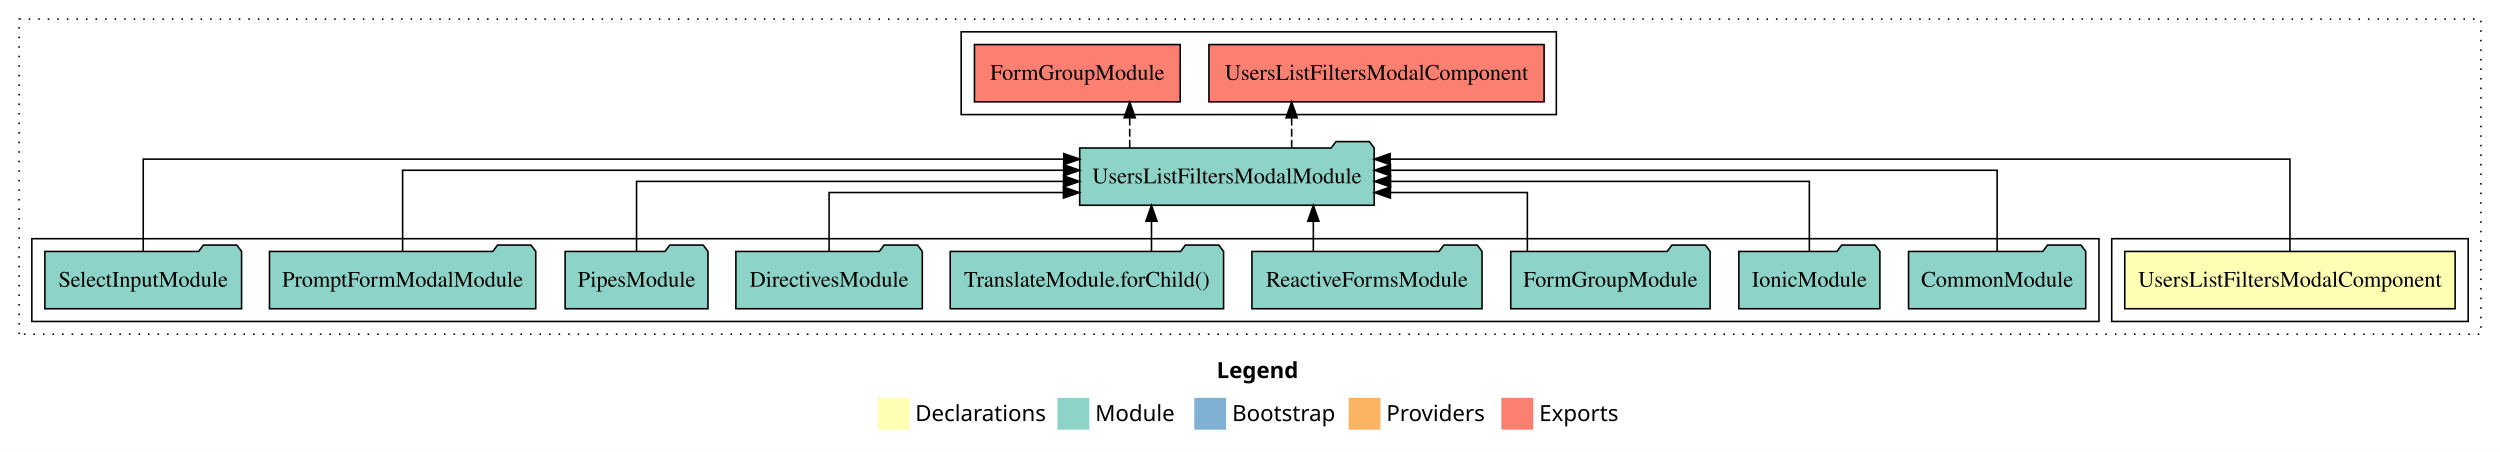
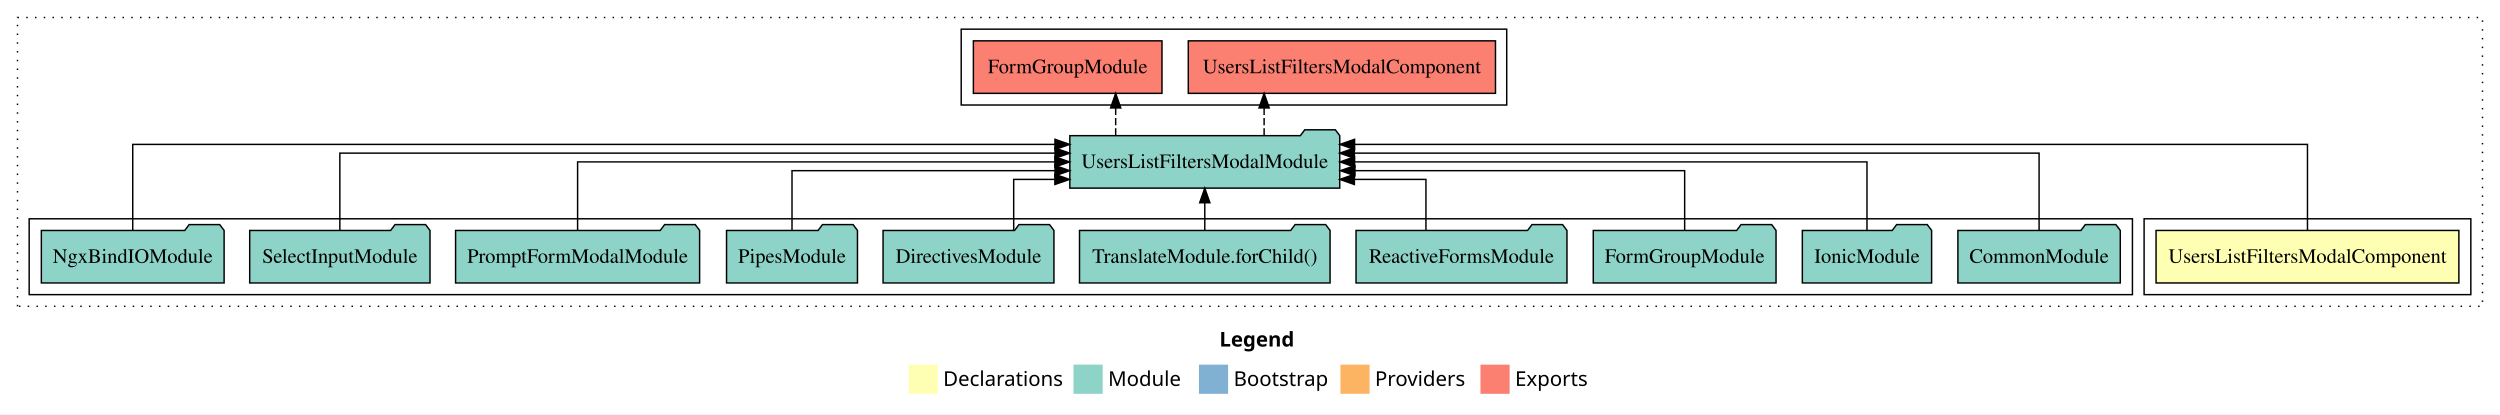
- <svg xmlns="http://www.w3.org/2000/svg" width="1571pt" height="284pt" viewBox="0.00 0.00 1571.00 284.00">
+ <svg xmlns="http://www.w3.org/2000/svg" width="1714pt" height="284pt" viewBox="0.00 0.00 1714.00 284.00">
  <g id="graph0" class="graph" transform="scale(1 1) rotate(0) translate(4 280)">
-     <polygon fill="#ffffff" stroke="transparent" points="-4,4 -4,-280 1567,-280 1567,4 -4,4" />
-     <text text-anchor="start" x="760.509" y="-42.4" font-family="sans-serif" font-weight="bold" font-size="14.00" fill="#000000">Legend</text>
-     <polygon fill="#ffffb3" stroke="transparent" points="547.5,-10 547.5,-30 567.5,-30 567.5,-10 547.5,-10" />
-     <text text-anchor="start" x="571.129" y="-15.4" font-family="sans-serif" font-size="14.00" fill="#000000">  Declarations</text>
-     <polygon fill="#8dd3c7" stroke="transparent" points="660.5,-10 660.5,-30 680.5,-30 680.5,-10 660.5,-10" />
-     <text text-anchor="start" x="684.225" y="-15.4" font-family="sans-serif" font-size="14.00" fill="#000000">  Module</text>
-     <polygon fill="#80b1d3" stroke="transparent" points="746.5,-10 746.5,-30 766.5,-30 766.5,-10 746.5,-10" />
-     <text text-anchor="start" x="770.281" y="-15.4" font-family="sans-serif" font-size="14.00" fill="#000000">  Bootstrap</text>
-     <polygon fill="#fdb462" stroke="transparent" points="843.5,-10 843.5,-30 863.5,-30 863.5,-10 843.5,-10" />
-     <text text-anchor="start" x="867.173" y="-15.4" font-family="sans-serif" font-size="14.00" fill="#000000">  Providers</text>
-     <polygon fill="#fb8072" stroke="transparent" points="939.5,-10 939.5,-30 959.5,-30 959.5,-10 939.5,-10" />
-     <text text-anchor="start" x="963.226" y="-15.4" font-family="sans-serif" font-size="14.00" fill="#000000">  Exports</text>
+     <polygon fill="#ffffff" stroke="transparent" points="-4,4 -4,-280 1710,-280 1710,4 -4,4" />
+     <text text-anchor="start" x="832.009" y="-42.4" font-family="sans-serif" font-weight="bold" font-size="14.00" fill="#000000">Legend</text>
+     <polygon fill="#ffffb3" stroke="transparent" points="619,-10 619,-30 639,-30 639,-10 619,-10" />
+     <text text-anchor="start" x="642.629" y="-15.4" font-family="sans-serif" font-size="14.00" fill="#000000">  Declarations</text>
+     <polygon fill="#8dd3c7" stroke="transparent" points="732,-10 732,-30 752,-30 752,-10 732,-10" />
+     <text text-anchor="start" x="755.725" y="-15.4" font-family="sans-serif" font-size="14.00" fill="#000000">  Module</text>
+     <polygon fill="#80b1d3" stroke="transparent" points="818,-10 818,-30 838,-30 838,-10 818,-10" />
+     <text text-anchor="start" x="841.781" y="-15.4" font-family="sans-serif" font-size="14.00" fill="#000000">  Bootstrap</text>
+     <polygon fill="#fdb462" stroke="transparent" points="915,-10 915,-30 935,-30 935,-10 915,-10" />
+     <text text-anchor="start" x="938.673" y="-15.4" font-family="sans-serif" font-size="14.00" fill="#000000">  Providers</text>
+     <polygon fill="#fb8072" stroke="transparent" points="1011,-10 1011,-30 1031,-30 1031,-10 1011,-10" />
+     <text text-anchor="start" x="1034.726" y="-15.4" font-family="sans-serif" font-size="14.00" fill="#000000">  Exports</text>
    <g id="clust1" class="cluster">
-       <polygon fill="none" stroke="#000000" stroke-dasharray="1,5" points="8,-70 8,-268 1555,-268 1555,-70 8,-70" />
+       <polygon fill="none" stroke="#000000" stroke-dasharray="1,5" points="8,-70 8,-268 1698,-268 1698,-70 8,-70" />
    </g>
    <g id="clust2" class="cluster">
-       <polygon fill="none" stroke="#000000" points="1323,-78 1323,-130 1547,-130 1547,-78 1323,-78" />
+       <polygon fill="none" stroke="#000000" points="1466,-78 1466,-130 1690,-130 1690,-78 1466,-78" />
    </g>
    <g id="clust4" class="cluster">
-       <polygon fill="none" stroke="#000000" points="16,-78 16,-130 1315,-130 1315,-78 16,-78" />
+       <polygon fill="none" stroke="#000000" points="16,-78 16,-130 1458,-130 1458,-78 16,-78" />
    </g>
    <g id="clust5" class="cluster">
-       <polygon fill="none" stroke="#000000" points="600,-208 600,-260 974,-260 974,-208 600,-208" />
+       <polygon fill="none" stroke="#000000" points="655,-208 655,-260 1029,-260 1029,-208 655,-208" />
    </g>
    <g id="node1" class="node">
-       <polygon fill="#ffffb3" stroke="#000000" points="1538.806,-122 1331.194,-122 1331.194,-86 1538.806,-86 1538.806,-122" />
-       <text text-anchor="middle" x="1435" y="-99.8" font-family="Times,serif" font-size="14.00" fill="#000000">UsersListFiltersModalComponent</text>
+       <polygon fill="#ffffb3" stroke="#000000" points="1681.806,-122 1474.194,-122 1474.194,-86 1681.806,-86 1681.806,-122" />
+       <text text-anchor="middle" x="1578" y="-99.8" font-family="Times,serif" font-size="14.00" fill="#000000">UsersListFiltersModalComponent</text>
    </g>
    <g id="node2" class="node">
-       <polygon fill="#8dd3c7" stroke="#000000" points="859.524,-187 856.524,-191 835.524,-191 832.524,-187 674.476,-187 674.476,-151 859.524,-151 859.524,-187" />
-       <text text-anchor="middle" x="767" y="-164.8" font-family="Times,serif" font-size="14.00" fill="#000000">UsersListFiltersModalModule</text>
+       <polygon fill="#8dd3c7" stroke="#000000" points="914.524,-187 911.524,-191 890.524,-191 887.524,-187 729.476,-187 729.476,-151 914.524,-151 914.524,-187" />
+       <text text-anchor="middle" x="822" y="-164.8" font-family="Times,serif" font-size="14.00" fill="#000000">UsersListFiltersModalModule</text>
    </g>
    <g id="edge1" class="edge">
-       <path fill="none" stroke="#000000" d="M1435,-122.011C1435,-144.485 1435,-180 1435,-180 1435,-180 869.532,-180 869.532,-180" />
-       <polygon fill="#000000" stroke="#000000" points="869.532,-176.5 859.532,-180 869.532,-183.5 869.532,-176.5" />
+       <path fill="none" stroke="#000000" d="M1578,-122.248C1578,-145.018 1578,-181 1578,-181 1578,-181 924.7,-181 924.7,-181" />
+       <polygon fill="#000000" stroke="#000000" points="924.701,-177.5 914.7,-181 924.7,-184.5 924.701,-177.5" />
+     </g>
+     <g id="node13" class="node">
+       <polygon fill="#fb8072" stroke="#000000" points="1021.306,-252 810.694,-252 810.694,-216 1021.306,-216 1021.306,-252" />
+       <text text-anchor="middle" x="916" y="-229.8" font-family="Times,serif" font-size="14.00" fill="#000000">UsersListFiltersModalComponent </text>
+     </g>
+     <g id="edge12" class="edge">
+       <path fill="none" stroke="#000000" stroke-dasharray="5,2" d="M862.679,-187.106C862.679,-187.106 862.679,-205.991 862.679,-205.991" />
+       <polygon fill="#000000" stroke="#000000" points="859.179,-205.991 862.679,-215.991 866.179,-205.991 859.179,-205.991" />
+     </g>
+     <g id="node14" class="node">
+       <polygon fill="#fb8072" stroke="#000000" points="792.651,-252 663.349,-252 663.349,-216 792.651,-216 792.651,-252" />
+       <text text-anchor="middle" x="728" y="-229.8" font-family="Times,serif" font-size="14.00" fill="#000000">FormGroupModule </text>
+     </g>
+     <g id="edge13" class="edge">
+       <path fill="none" stroke="#000000" stroke-dasharray="5,2" d="M760.907,-187.106C760.907,-187.106 760.907,-205.991 760.907,-205.991" />
+       <polygon fill="#000000" stroke="#000000" points="757.407,-205.991 760.907,-215.991 764.407,-205.991 757.407,-205.991" />
+     </g>
+     <g id="node3" class="node">
+       <polygon fill="#8dd3c7" stroke="#000000" points="1449.668,-122 1446.668,-126 1425.668,-126 1422.668,-122 1338.332,-122 1338.332,-86 1449.668,-86 1449.668,-122" />
+       <text text-anchor="middle" x="1394" y="-99.8" font-family="Times,serif" font-size="14.00" fill="#000000">CommonModule</text>
+     </g>
+     <g id="edge2" class="edge">
+       <path fill="none" stroke="#000000" d="M1394,-122.284C1394,-143.321 1394,-175 1394,-175 1394,-175 924.537,-175 924.537,-175" />
+       <polygon fill="#000000" stroke="#000000" points="924.537,-171.5 914.537,-175 924.537,-178.5 924.537,-171.5" />
+     </g>
+     <g id="node4" class="node">
+       <polygon fill="#8dd3c7" stroke="#000000" points="1320.316,-122 1317.316,-126 1296.316,-126 1293.316,-122 1231.684,-122 1231.684,-86 1320.316,-86 1320.316,-122" />
+       <text text-anchor="middle" x="1276" y="-99.8" font-family="Times,serif" font-size="14.00" fill="#000000">IonicModule</text>
+     </g>
+     <g id="edge3" class="edge">
+       <path fill="none" stroke="#000000" d="M1276,-122.106C1276,-141.339 1276,-169 1276,-169 1276,-169 924.695,-169 924.695,-169" />
+       <polygon fill="#000000" stroke="#000000" points="924.695,-165.5 914.695,-169 924.695,-172.5 924.695,-165.5" />
+     </g>
+     <g id="node5" class="node">
+       <polygon fill="#8dd3c7" stroke="#000000" points="1213.651,-122 1210.651,-126 1189.651,-126 1186.651,-122 1088.349,-122 1088.349,-86 1213.651,-86 1213.651,-122" />
+       <text text-anchor="middle" x="1151" y="-99.8" font-family="Times,serif" font-size="14.00" fill="#000000">FormGroupModule</text>
+     </g>
+     <g id="edge4" class="edge">
+       <path fill="none" stroke="#000000" d="M1151,-122.022C1151,-139.373 1151,-163 1151,-163 1151,-163 924.959,-163 924.959,-163" />
+       <polygon fill="#000000" stroke="#000000" points="924.959,-159.5 914.959,-163 924.959,-166.5 924.959,-159.5" />
+     </g>
+     <g id="node6" class="node">
+       <polygon fill="#8dd3c7" stroke="#000000" points="1070.305,-122 1067.305,-126 1046.305,-126 1043.305,-122 925.695,-122 925.695,-86 1070.305,-86 1070.305,-122" />
+       <text text-anchor="middle" x="998" y="-99.8" font-family="Times,serif" font-size="14.00" fill="#000000">ReactiveFormsModule</text>
+     </g>
+     <g id="edge5" class="edge">
+       <path fill="none" stroke="#000000" d="M973.625,-122.24C973.625,-137.571 973.625,-157 973.625,-157 973.625,-157 924.569,-157 924.569,-157" />
+       <polygon fill="#000000" stroke="#000000" points="924.569,-153.5 914.569,-157 924.569,-160.5 924.569,-153.5" />
+     </g>
+     <g id="node7" class="node">
+       <polygon fill="#8dd3c7" stroke="#000000" points="907.893,-122 904.893,-126 883.893,-126 880.893,-122 736.107,-122 736.107,-86 907.893,-86 907.893,-122" />
+       <text text-anchor="middle" x="822" y="-99.8" font-family="Times,serif" font-size="14.00" fill="#000000">TranslateModule.forChild()</text>
+     </g>
+     <g id="edge6" class="edge">
+       <path fill="none" stroke="#000000" d="M822,-122.106C822,-122.106 822,-140.991 822,-140.991" />
+       <polygon fill="#000000" stroke="#000000" points="818.5,-140.991 822,-150.991 825.5,-140.991 818.5,-140.991" />
+     </g>
+     <g id="node8" class="node">
+       <polygon fill="#8dd3c7" stroke="#000000" points="718.577,-122 715.577,-126 694.577,-126 691.577,-122 601.423,-122 601.423,-86 718.577,-86 718.577,-122" />
+       <text text-anchor="middle" x="660" y="-99.8" font-family="Times,serif" font-size="14.00" fill="#000000">DirectivesModule</text>
+     </g>
+     <g id="edge7" class="edge">
+       <path fill="none" stroke="#000000" d="M690.982,-122.24C690.982,-137.571 690.982,-157 690.982,-157 690.982,-157 719.23,-157 719.23,-157" />
+       <polygon fill="#000000" stroke="#000000" points="719.23,-160.5 729.23,-157 719.23,-153.5 719.23,-160.5" />
+     </g>
+     <g id="node9" class="node">
+       <polygon fill="#8dd3c7" stroke="#000000" points="583.882,-122 580.882,-126 559.882,-126 556.882,-122 494.118,-122 494.118,-86 583.882,-86 583.882,-122" />
+       <text text-anchor="middle" x="539" y="-99.8" font-family="Times,serif" font-size="14.00" fill="#000000">PipesModule</text>
+     </g>
+     <g id="edge8" class="edge">
+       <path fill="none" stroke="#000000" d="M539,-122.022C539,-139.373 539,-163 539,-163 539,-163 719.335,-163 719.335,-163" />
+       <polygon fill="#000000" stroke="#000000" points="719.335,-166.5 729.335,-163 719.335,-159.5 719.335,-166.5" />
+     </g>
+     <g id="node10" class="node">
+       <polygon fill="#8dd3c7" stroke="#000000" points="475.658,-122 472.658,-126 451.658,-126 448.658,-122 308.342,-122 308.342,-86 475.658,-86 475.658,-122" />
+       <text text-anchor="middle" x="392" y="-99.8" font-family="Times,serif" font-size="14.00" fill="#000000">PromptFormModalModule</text>
+     </g>
+     <g id="edge9" class="edge">
+       <path fill="none" stroke="#000000" d="M392,-122.106C392,-141.339 392,-169 392,-169 392,-169 719.226,-169 719.226,-169" />
+       <polygon fill="#000000" stroke="#000000" points="719.226,-172.5 729.226,-169 719.226,-165.5 719.226,-172.5" />
+     </g>
+     <g id="node11" class="node">
+       <polygon fill="#8dd3c7" stroke="#000000" points="290.809,-122 287.809,-126 266.809,-126 263.809,-122 167.191,-122 167.191,-86 290.809,-86 290.809,-122" />
+       <text text-anchor="middle" x="229" y="-99.8" font-family="Times,serif" font-size="14.00" fill="#000000">SelectInputModule</text>
+     </g>
+     <g id="edge10" class="edge">
+       <path fill="none" stroke="#000000" d="M229,-122.284C229,-143.321 229,-175 229,-175 229,-175 719.344,-175 719.344,-175" />
+       <polygon fill="#000000" stroke="#000000" points="719.344,-178.5 729.344,-175 719.344,-171.5 719.344,-178.5" />
    </g>
    <g id="node12" class="node">
-       <polygon fill="#fb8072" stroke="#000000" points="966.306,-252 755.694,-252 755.694,-216 966.306,-216 966.306,-252" />
-       <text text-anchor="middle" x="861" y="-229.8" font-family="Times,serif" font-size="14.00" fill="#000000">UsersListFiltersModalComponent </text>
+       <polygon fill="#8dd3c7" stroke="#000000" points="149.651,-122 146.651,-126 125.651,-126 122.651,-122 24.349,-122 24.349,-86 149.651,-86 149.651,-122" />
+       <text text-anchor="middle" x="87" y="-99.8" font-family="Times,serif" font-size="14.00" fill="#000000">NgxBindIOModule</text>
    </g>
    <g id="edge11" class="edge">
-       <path fill="none" stroke="#000000" stroke-dasharray="5,2" d="M807.679,-187.106C807.679,-187.106 807.679,-205.991 807.679,-205.991" />
-       <polygon fill="#000000" stroke="#000000" points="804.179,-205.991 807.679,-215.991 811.179,-205.991 804.179,-205.991" />
-     </g>
-     <g id="node13" class="node">
-       <polygon fill="#fb8072" stroke="#000000" points="737.651,-252 608.349,-252 608.349,-216 737.651,-216 737.651,-252" />
-       <text text-anchor="middle" x="673" y="-229.8" font-family="Times,serif" font-size="14.00" fill="#000000">FormGroupModule </text>
-     </g>
-     <g id="edge12" class="edge">
-       <path fill="none" stroke="#000000" stroke-dasharray="5,2" d="M705.907,-187.106C705.907,-187.106 705.907,-205.991 705.907,-205.991" />
-       <polygon fill="#000000" stroke="#000000" points="702.407,-205.991 705.907,-215.991 709.407,-205.991 702.407,-205.991" />
-     </g>
-     <g id="node3" class="node">
-       <polygon fill="#8dd3c7" stroke="#000000" points="1306.668,-122 1303.668,-126 1282.668,-126 1279.668,-122 1195.332,-122 1195.332,-86 1306.668,-86 1306.668,-122" />
-       <text text-anchor="middle" x="1251" y="-99.8" font-family="Times,serif" font-size="14.00" fill="#000000">CommonModule</text>
-     </g>
-     <g id="edge2" class="edge">
-       <path fill="none" stroke="#000000" d="M1251,-122.129C1251,-142.572 1251,-173 1251,-173 1251,-173 869.747,-173 869.747,-173" />
-       <polygon fill="#000000" stroke="#000000" points="869.747,-169.5 859.747,-173 869.747,-176.5 869.747,-169.5" />
-     </g>
-     <g id="node4" class="node">
-       <polygon fill="#8dd3c7" stroke="#000000" points="1177.316,-122 1174.316,-126 1153.316,-126 1150.316,-122 1088.684,-122 1088.684,-86 1177.316,-86 1177.316,-122" />
-       <text text-anchor="middle" x="1133" y="-99.8" font-family="Times,serif" font-size="14.00" fill="#000000">IonicModule</text>
-     </g>
-     <g id="edge3" class="edge">
-       <path fill="none" stroke="#000000" d="M1133,-122.267C1133,-140.555 1133,-166 1133,-166 1133,-166 869.83,-166 869.83,-166" />
-       <polygon fill="#000000" stroke="#000000" points="869.83,-162.5 859.83,-166 869.83,-169.5 869.83,-162.5" />
-     </g>
-     <g id="node5" class="node">
-       <polygon fill="#8dd3c7" stroke="#000000" points="1070.651,-122 1067.651,-126 1046.651,-126 1043.651,-122 945.349,-122 945.349,-86 1070.651,-86 1070.651,-122" />
-       <text text-anchor="middle" x="1008" y="-99.8" font-family="Times,serif" font-size="14.00" fill="#000000">FormGroupModule</text>
-     </g>
-     <g id="edge4" class="edge">
-       <path fill="none" stroke="#000000" d="M955.789,-122.009C955.789,-138.049 955.789,-159 955.789,-159 955.789,-159 869.735,-159 869.735,-159" />
-       <polygon fill="#000000" stroke="#000000" points="869.735,-155.5 859.735,-159 869.735,-162.5 869.735,-155.5" />
-     </g>
-     <g id="node6" class="node">
-       <polygon fill="#8dd3c7" stroke="#000000" points="927.305,-122 924.305,-126 903.305,-126 900.305,-122 782.695,-122 782.695,-86 927.305,-86 927.305,-122" />
-       <text text-anchor="middle" x="855" y="-99.8" font-family="Times,serif" font-size="14.00" fill="#000000">ReactiveFormsModule</text>
-     </g>
-     <g id="edge5" class="edge">
-       <path fill="none" stroke="#000000" d="M821.305,-122.106C821.305,-122.106 821.305,-140.991 821.305,-140.991" />
-       <polygon fill="#000000" stroke="#000000" points="817.805,-140.991 821.305,-150.991 824.805,-140.991 817.805,-140.991" />
-     </g>
-     <g id="node7" class="node">
-       <polygon fill="#8dd3c7" stroke="#000000" points="764.893,-122 761.893,-126 740.893,-126 737.893,-122 593.107,-122 593.107,-86 764.893,-86 764.893,-122" />
-       <text text-anchor="middle" x="679" y="-99.8" font-family="Times,serif" font-size="14.00" fill="#000000">TranslateModule.forChild()</text>
-     </g>
-     <g id="edge6" class="edge">
-       <path fill="none" stroke="#000000" d="M719.592,-122.106C719.592,-122.106 719.592,-140.991 719.592,-140.991" />
-       <polygon fill="#000000" stroke="#000000" points="716.092,-140.991 719.592,-150.991 723.092,-140.991 716.092,-140.991" />
-     </g>
-     <g id="node8" class="node">
-       <polygon fill="#8dd3c7" stroke="#000000" points="575.577,-122 572.577,-126 551.577,-126 548.577,-122 458.423,-122 458.423,-86 575.577,-86 575.577,-122" />
-       <text text-anchor="middle" x="517" y="-99.8" font-family="Times,serif" font-size="14.00" fill="#000000">DirectivesModule</text>
-     </g>
-     <g id="edge7" class="edge">
-       <path fill="none" stroke="#000000" d="M517,-122.009C517,-138.049 517,-159 517,-159 517,-159 664.264,-159 664.264,-159" />
-       <polygon fill="#000000" stroke="#000000" points="664.264,-162.5 674.264,-159 664.264,-155.5 664.264,-162.5" />
-     </g>
-     <g id="node9" class="node">
-       <polygon fill="#8dd3c7" stroke="#000000" points="440.882,-122 437.882,-126 416.882,-126 413.882,-122 351.118,-122 351.118,-86 440.882,-86 440.882,-122" />
-       <text text-anchor="middle" x="396" y="-99.8" font-family="Times,serif" font-size="14.00" fill="#000000">PipesModule</text>
-     </g>
-     <g id="edge8" class="edge">
-       <path fill="none" stroke="#000000" d="M396,-122.267C396,-140.555 396,-166 396,-166 396,-166 664.338,-166 664.338,-166" />
-       <polygon fill="#000000" stroke="#000000" points="664.338,-169.5 674.338,-166 664.338,-162.5 664.338,-169.5" />
-     </g>
-     <g id="node10" class="node">
-       <polygon fill="#8dd3c7" stroke="#000000" points="332.658,-122 329.658,-126 308.658,-126 305.658,-122 165.342,-122 165.342,-86 332.658,-86 332.658,-122" />
-       <text text-anchor="middle" x="249" y="-99.8" font-family="Times,serif" font-size="14.00" fill="#000000">PromptFormModalModule</text>
-     </g>
-     <g id="edge9" class="edge">
-       <path fill="none" stroke="#000000" d="M249,-122.129C249,-142.572 249,-173 249,-173 249,-173 664.392,-173 664.392,-173" />
-       <polygon fill="#000000" stroke="#000000" points="664.392,-176.5 674.392,-173 664.392,-169.5 664.392,-176.5" />
-     </g>
-     <g id="node11" class="node">
-       <polygon fill="#8dd3c7" stroke="#000000" points="147.809,-122 144.809,-126 123.809,-126 120.809,-122 24.191,-122 24.191,-86 147.809,-86 147.809,-122" />
-       <text text-anchor="middle" x="86" y="-99.8" font-family="Times,serif" font-size="14.00" fill="#000000">SelectInputModule</text>
-     </g>
-     <g id="edge10" class="edge">
-       <path fill="none" stroke="#000000" d="M86,-122.011C86,-144.485 86,-180 86,-180 86,-180 664.449,-180 664.449,-180" />
-       <polygon fill="#000000" stroke="#000000" points="664.449,-183.5 674.449,-180 664.448,-176.5 664.449,-183.5" />
+       <path fill="none" stroke="#000000" d="M87,-122.248C87,-145.018 87,-181 87,-181 87,-181 719.284,-181 719.284,-181" />
+       <polygon fill="#000000" stroke="#000000" points="719.284,-184.5 729.284,-181 719.284,-177.5 719.284,-184.5" />
    </g>
  </g>
</svg>
